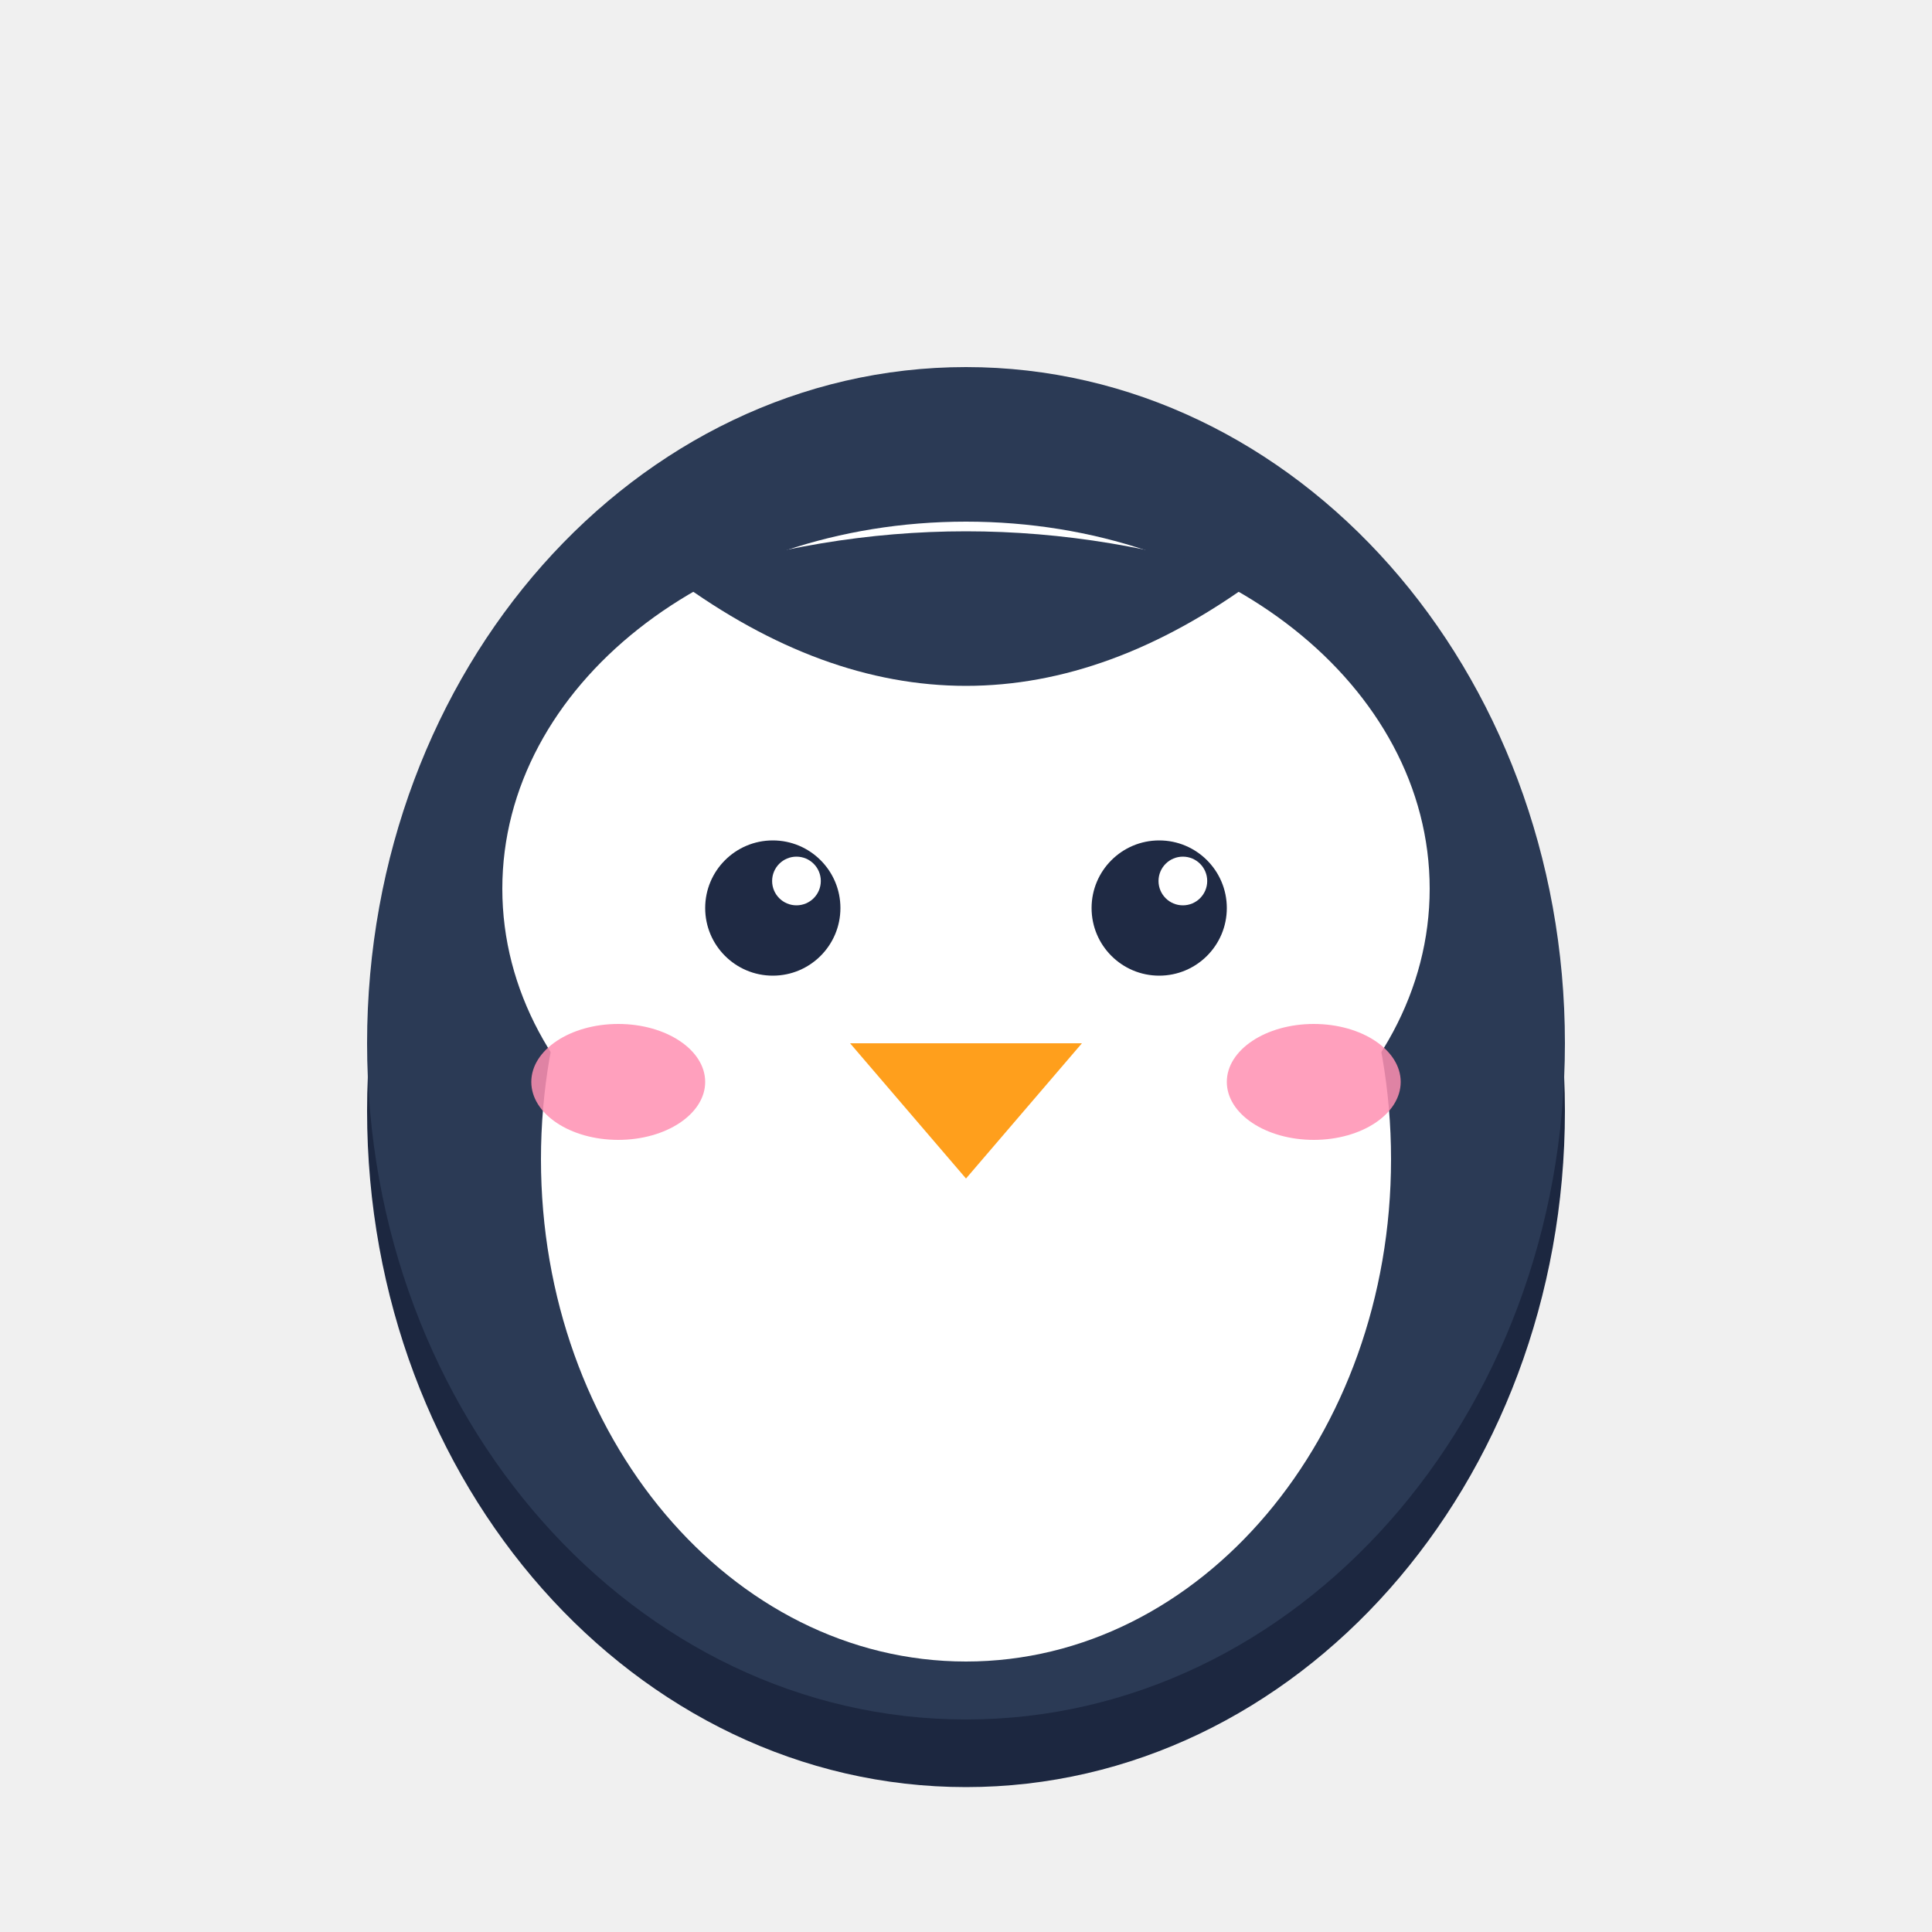
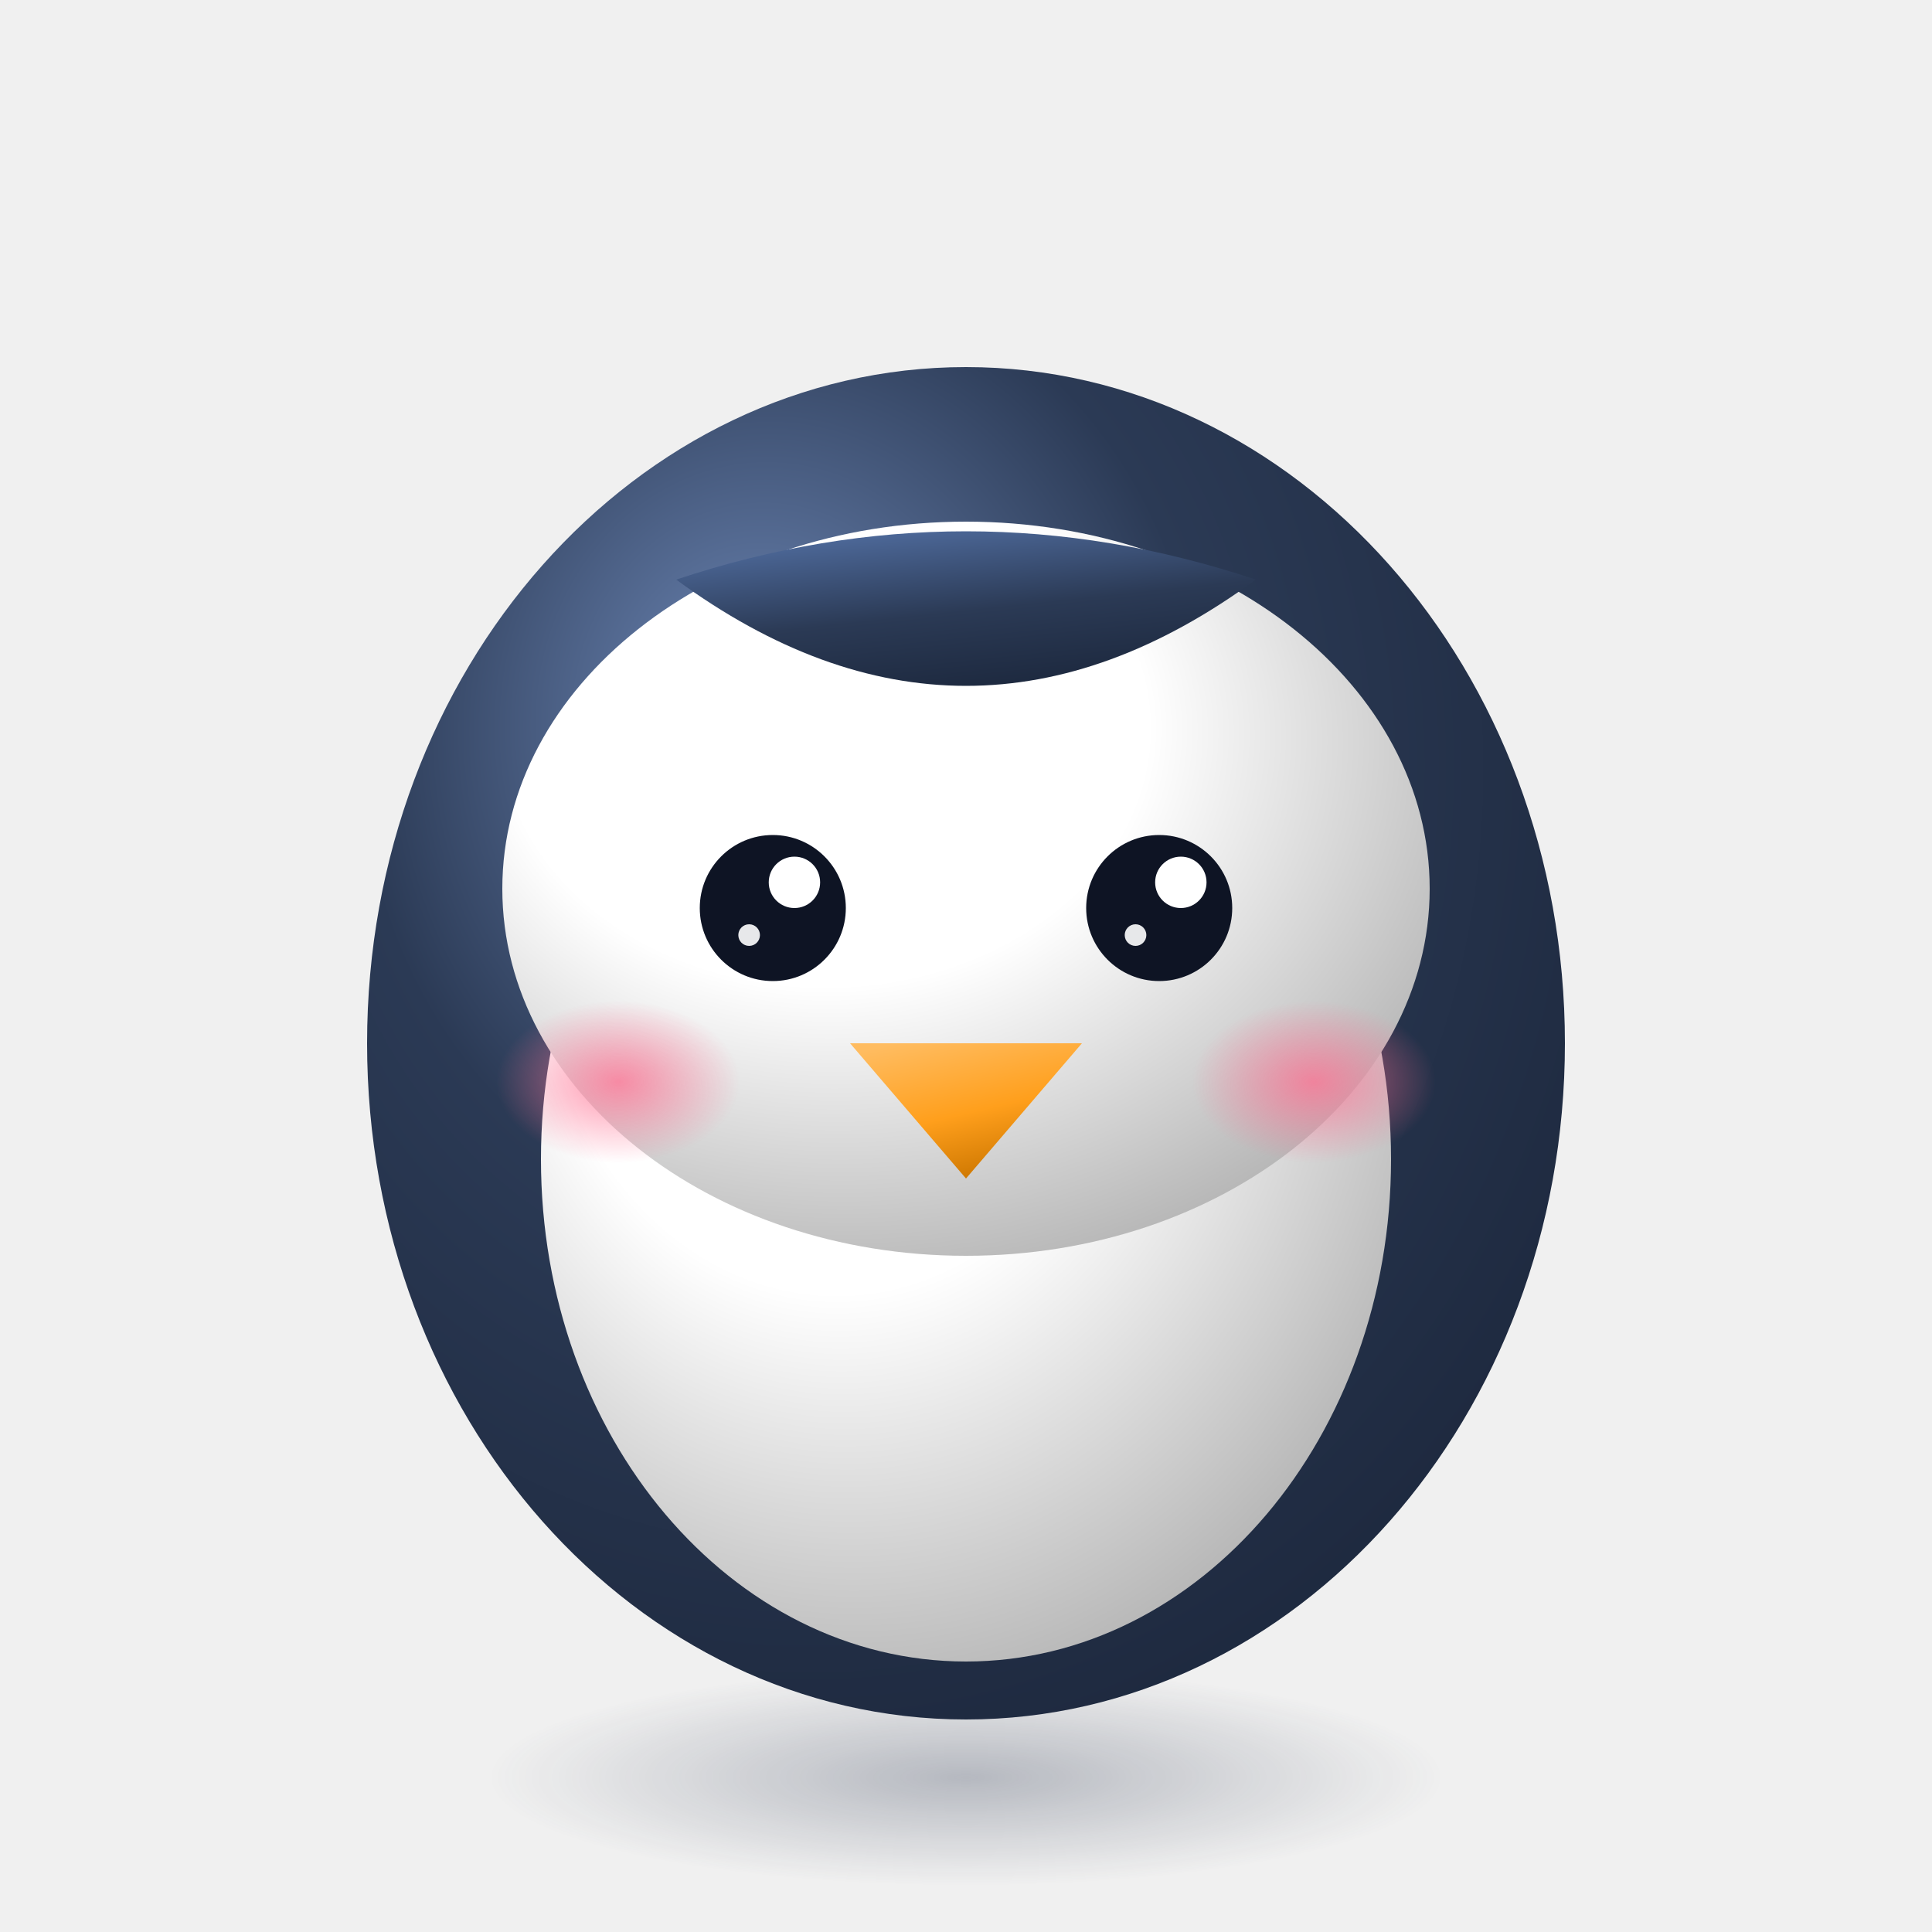
<svg xmlns="http://www.w3.org/2000/svg" width="200" height="200" viewBox="0 0 200 200">
-   <ellipse cx="100" cy="115" rx="62" ry="70" fill="#1C2740" />
-   <ellipse cx="100" cy="108" rx="62" ry="70" fill="#2B3A55" />
-   <ellipse cx="100" cy="120" rx="44" ry="52" fill="#FFFFFF" />
-   <ellipse cx="100" cy="92" rx="48" ry="38" fill="#FFFFFF" />
-   <path d="M70 60 Q100 82 130 60 Q100 50 70 60Z" fill="#2B3A55" />
-   <circle cx="80" cy="94" r="7" fill="#1F2A44" />
-   <circle cx="120" cy="94" r="7" fill="#1F2A44" />
-   <circle cx="82.45" cy="91.2" r="2.52" fill="#FFFFFF" />
-   <circle cx="122.45" cy="91.2" r="2.52" fill="#FFFFFF" />
-   <path d="M88 108 L112 108 L100 122Z" fill="#FF9F1C" />
-   <ellipse cx="64" cy="112" rx="9" ry="6" fill="#FF8FB1" opacity="0.85" />
-   <ellipse cx="136" cy="112" rx="9" ry="6" fill="#FF8FB1" opacity="0.85" />
+   <defs>
+     <radialGradient id="r2B3A55" cx="0.38" cy="0.32" r="0.78" fx="0.32" fy="0.25">
+       <stop offset="0" stop-color="#6C86B5" />
+       <stop offset="0.45" stop-color="#2B3A55" />
+       <stop offset="1" stop-color="#1C273C" />
+     </radialGradient>
+     <radialGradient id="rFFFFFF" cx="0.38" cy="0.32" r="0.78" fx="0.32" fy="0.25">
+       <stop offset="0" stop-color="#FFFFFF" />
+       <stop offset="0.45" stop-color="#FFFFFF" />
+       <stop offset="1" stop-color="#ADADAD" />
+     </radialGradient>
+     <linearGradient id="l2B3A55" x1="0.2" y1="0" x2="0.6" y2="1">
+       <stop offset="0" stop-color="#516EA1" />
+       <stop offset="0.55" stop-color="#2B3A55" />
+       <stop offset="1" stop-color="#1D293F" />
+     </linearGradient>
+     <linearGradient id="lFF9F1C" x1="0.2" y1="0" x2="0.6" y2="1">
+       <stop offset="0" stop-color="#FFBC60" />
+       <stop offset="0.55" stop-color="#FF9F1C" />
+       <stop offset="1" stop-color="#CC7600" />
+     </linearGradient>
+     <radialGradient id="chk" cx="0.5" cy="0.5" r="0.5">
+       <stop offset="0" stop-color="#FF6F91" stop-opacity="0.75" />
+       <stop offset="1" stop-color="#FF6F91" stop-opacity="0" />
+     </radialGradient>
+     <radialGradient id="gnd" cx="0.5" cy="0.5" r="0.5">
+       <stop offset="0" stop-color="#1F2A44" stop-opacity="0.28" />
+       <stop offset="1" stop-color="#1F2A44" stop-opacity="0" />
+     </radialGradient>
+   </defs>
+   <ellipse cx="100" cy="184" rx="49.6" ry="11.2" fill="url(#gnd)" />
+   <ellipse cx="100" cy="108" rx="62" ry="70" fill="url(#r2B3A55)" />
+   <ellipse cx="73.96" cy="73.0" rx="16.12" ry="10.5" fill="#FFFFFF" opacity="0.45" transform="rotate(-28 73.96 73.0)" />
+   <ellipse cx="71.542" cy="71.95" rx="7.254" ry="4.2" fill="#FFFFFF" opacity="0.55" transform="rotate(-28 73.96 73.0)" />
+   <ellipse cx="100" cy="120" rx="44" ry="52" fill="url(#rFFFFFF)" />
+   <ellipse cx="100" cy="92" rx="48" ry="38" fill="url(#rFFFFFF)" />
+   <path d="M70 60 Q100 82 130 60 Q100 50 70 60Z" fill="url(#l2B3A55)" />
+   <circle cx="80" cy="94" r="7.56" fill="#0E1424" />
+   <circle cx="80" cy="95.05" r="3.15" fill="#0E1424" />
+   <circle cx="82.24" cy="91.34" r="2.66" fill="#FFFFFF" />
+   <circle cx="77.55" cy="96.8" r="1.12" fill="#FFFFFF" opacity="0.9" />
+   <circle cx="120" cy="94" r="7.56" fill="#0E1424" />
+   <circle cx="120" cy="95.05" r="3.15" fill="#0E1424" />
+   <circle cx="122.24" cy="91.34" r="2.66" fill="#FFFFFF" />
+   <circle cx="117.55" cy="96.8" r="1.12" fill="#FFFFFF" opacity="0.9" />
+   <path d="M88 108 L112 108 L100 122Z" fill="url(#lFF9F1C)" />
+   <ellipse cx="64" cy="112" rx="12.6" ry="8.4" fill="url(#chk)" />
+   <ellipse cx="136" cy="112" rx="12.6" ry="8.4" fill="url(#chk)" />
</svg>
